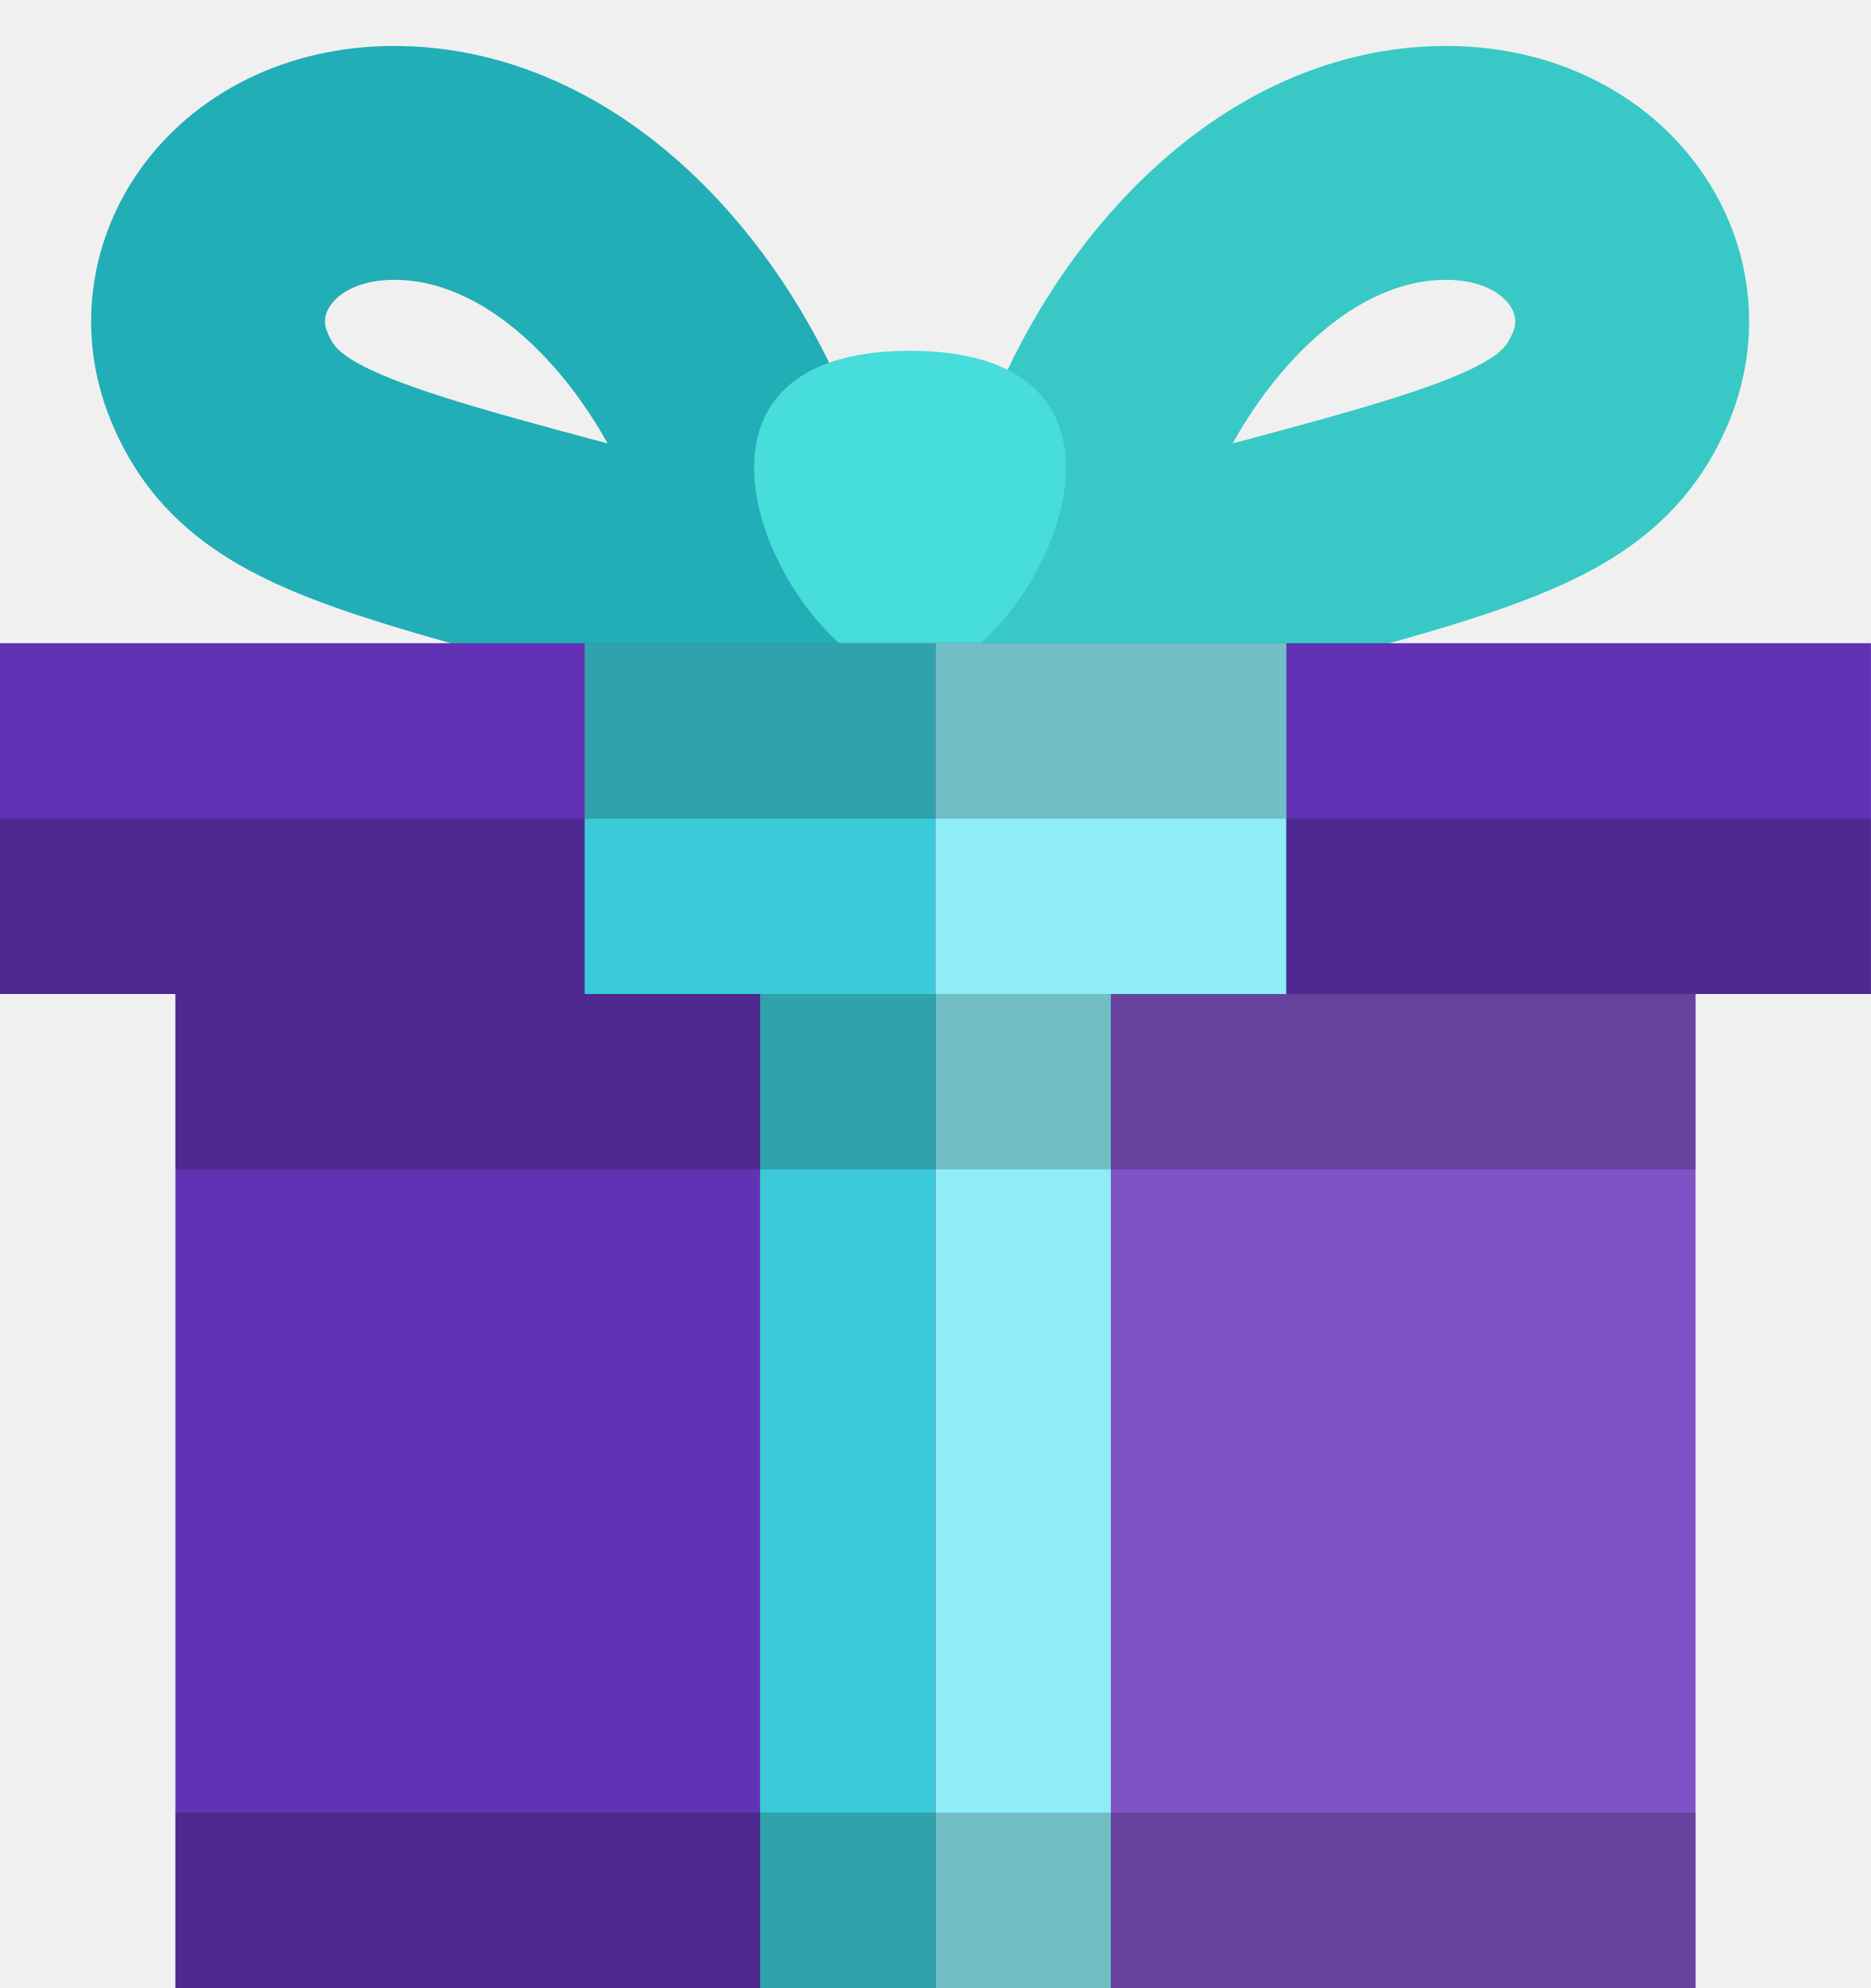
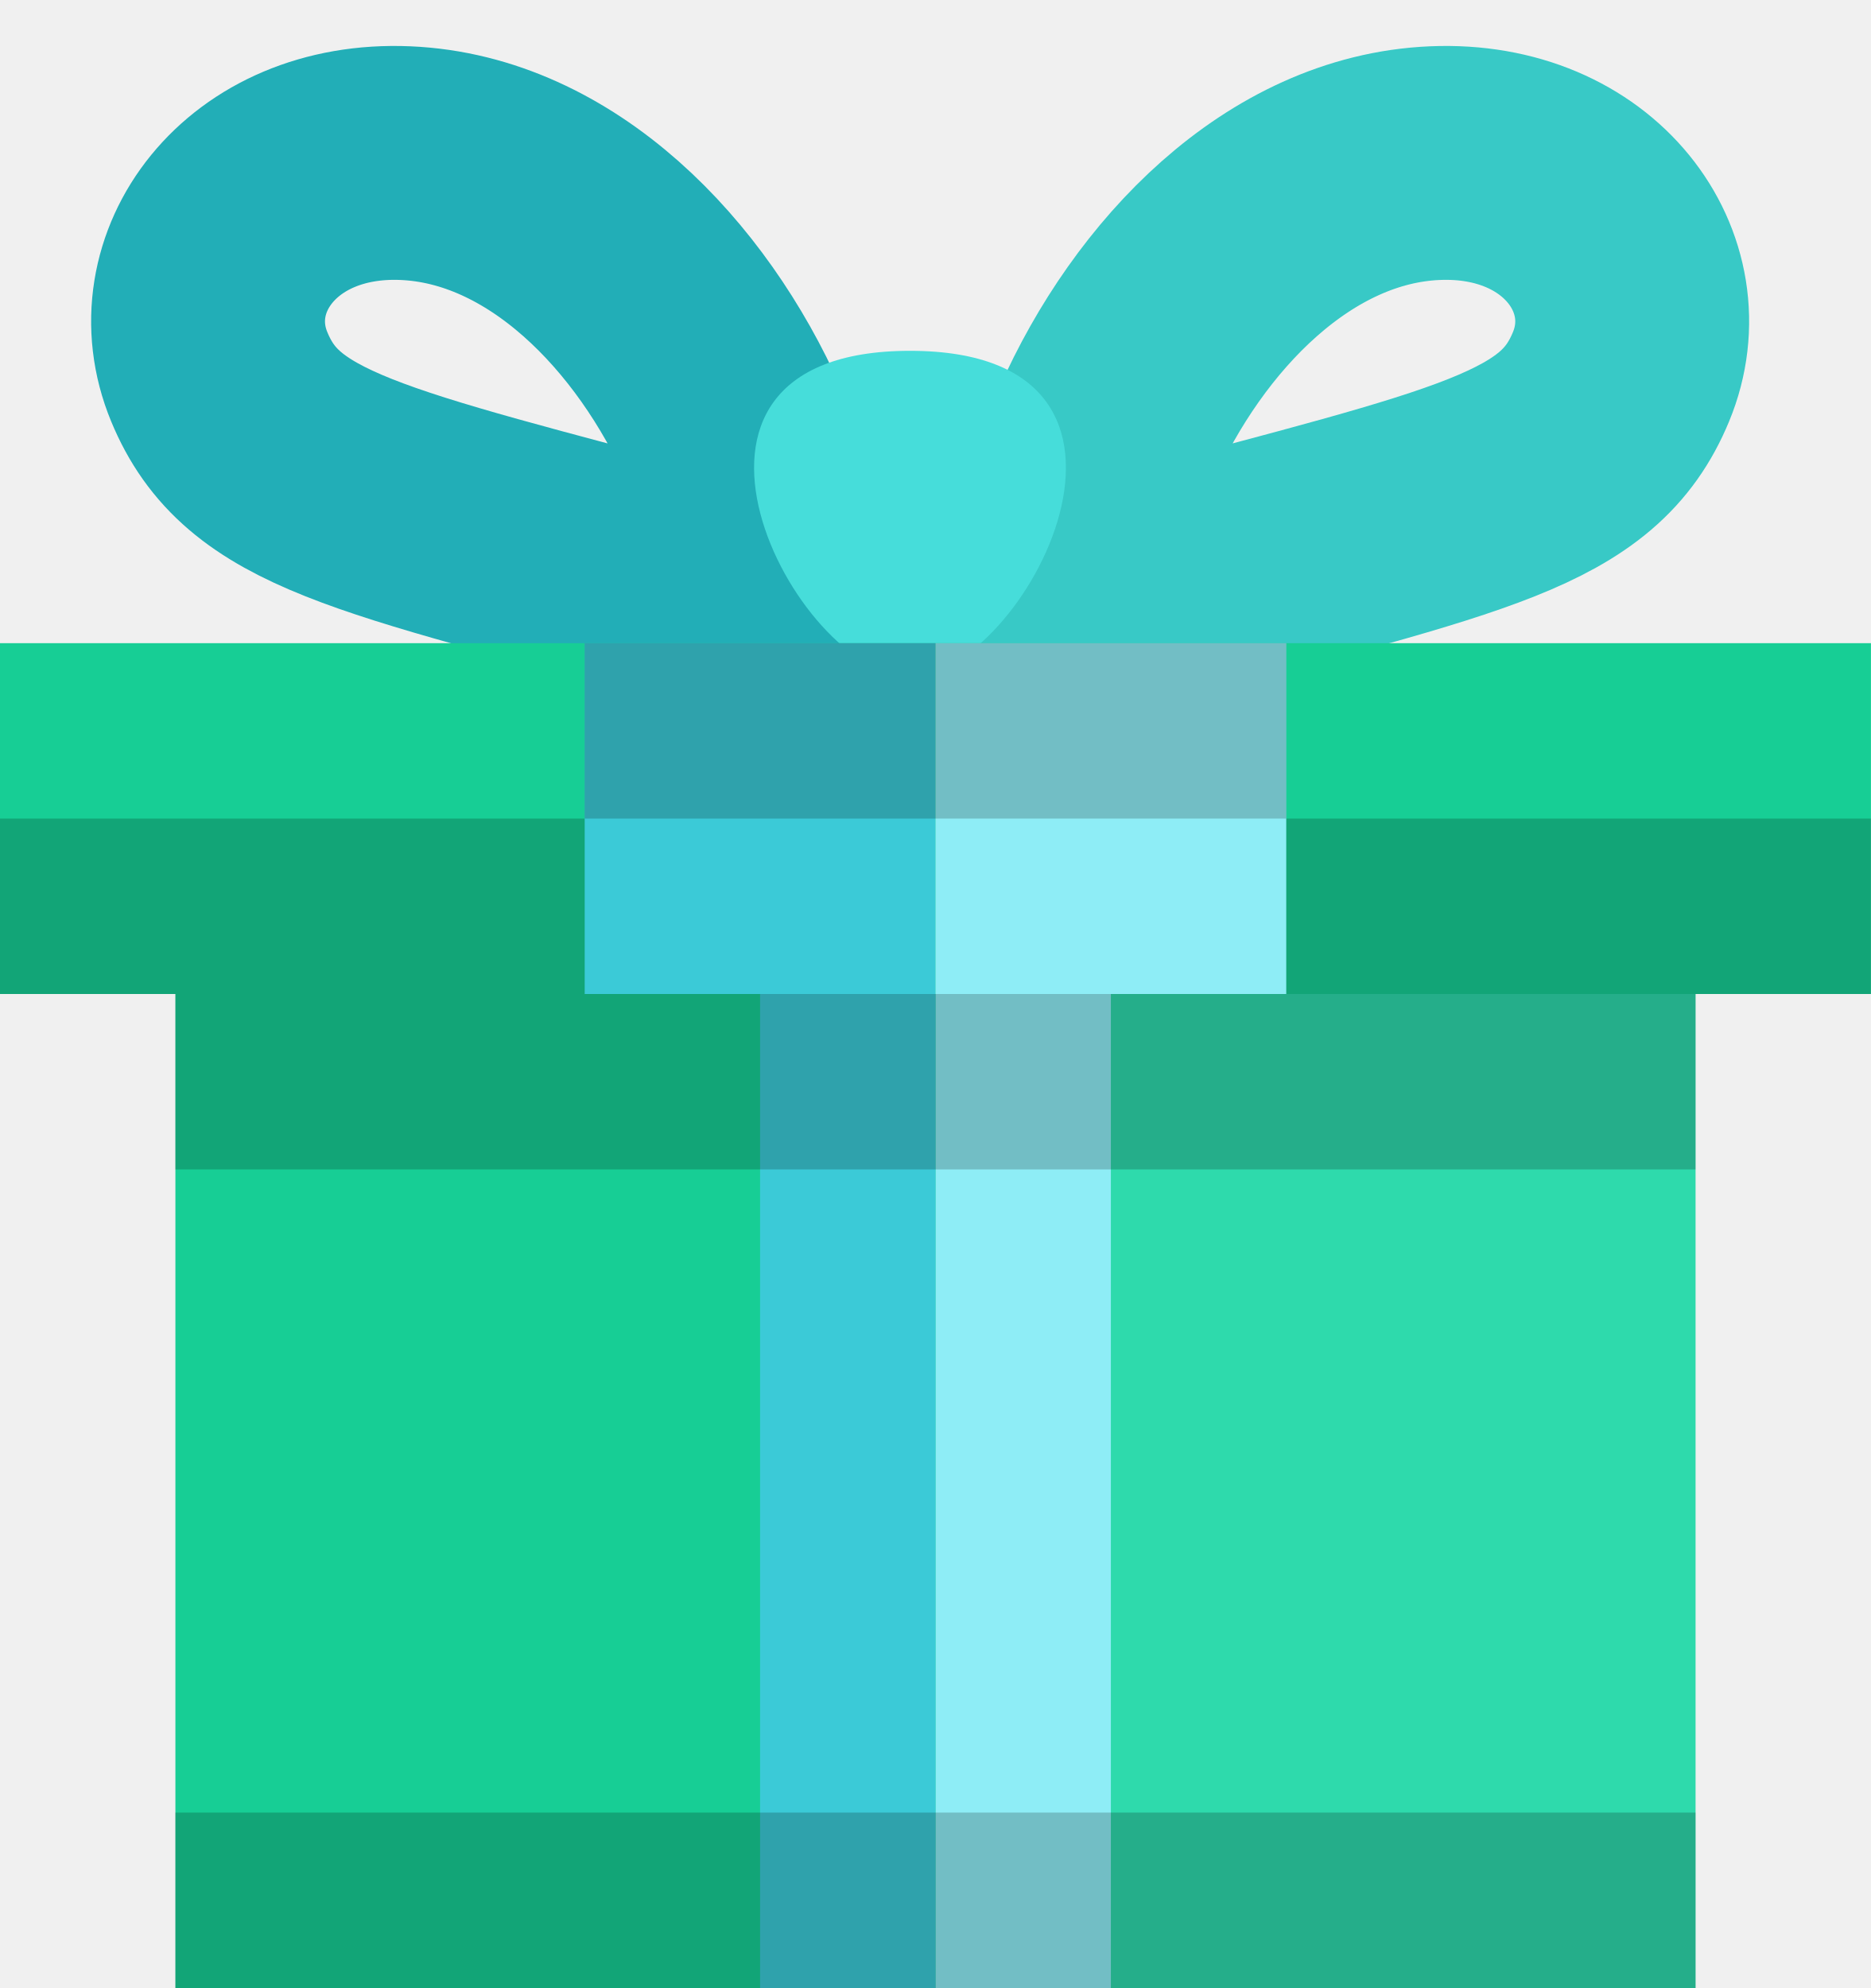
<svg xmlns="http://www.w3.org/2000/svg" width="32" height="34" viewBox="0 0 32 34">
  <g fill="none" fill-rule="evenodd">
    <path stroke="#22AEB7" stroke-width="4" d="M12.558 7.452C11.49 5.033 9.422 2.896 6.934 2.79 4.446 2.684 3.019 4.68 3.75 6.444c.73 1.766 2.47 2.09 8.113 3.601 1.603.43 1.764-.174.695-2.593z" />
    <path stroke="#38C9C6" stroke-width="4" d="M18.916 7.452c1.07-2.419 3.137-4.556 5.625-4.662 2.488-.106 3.915 1.89 3.184 3.654-.73 1.766-2.47 2.09-8.114 3.601-1.602.43-1.764-.174-.695-2.593z" />
    <path fill="#46DDDA" d="M15.564 6c-4.87 0-1.953 5.572 0 5.572 1.954 0 4.87-5.572 0-5.572z" />
-     <path fill="#6133B4" d="M3 17h26v17H3zM0 11h32v6H0z" />
+     <path fill="#17ce95" d="M3 17h26v17H3zM0 11h32v6H0z" />
    <path fill="#FFF" fill-opacity=".5" d="M16 17h13v17H16z" style="mix-blend-mode:soft-light" />
    <path fill="#8EEDF6" d="M16 17h3v17h-3z" />
    <path fill="#3BCAD7" d="M13 17h3v17h-3zM10 11h6v6h-6z" />
    <path fill="#8EEDF6" d="M16 11h6v6h-6z" />
    <path fill="#000" fill-opacity=".2" d="M3 17h13v3H3zM10 11h6v3h-6zM0 14h10v3H0zM22 14h10v3H22zM16 11h6v3h-6zM3 31h13v3H3zM16 17h13v3H16zM16 31h13v3H16z" style="mix-blend-mode:multiply" />
  </g>
</svg>
